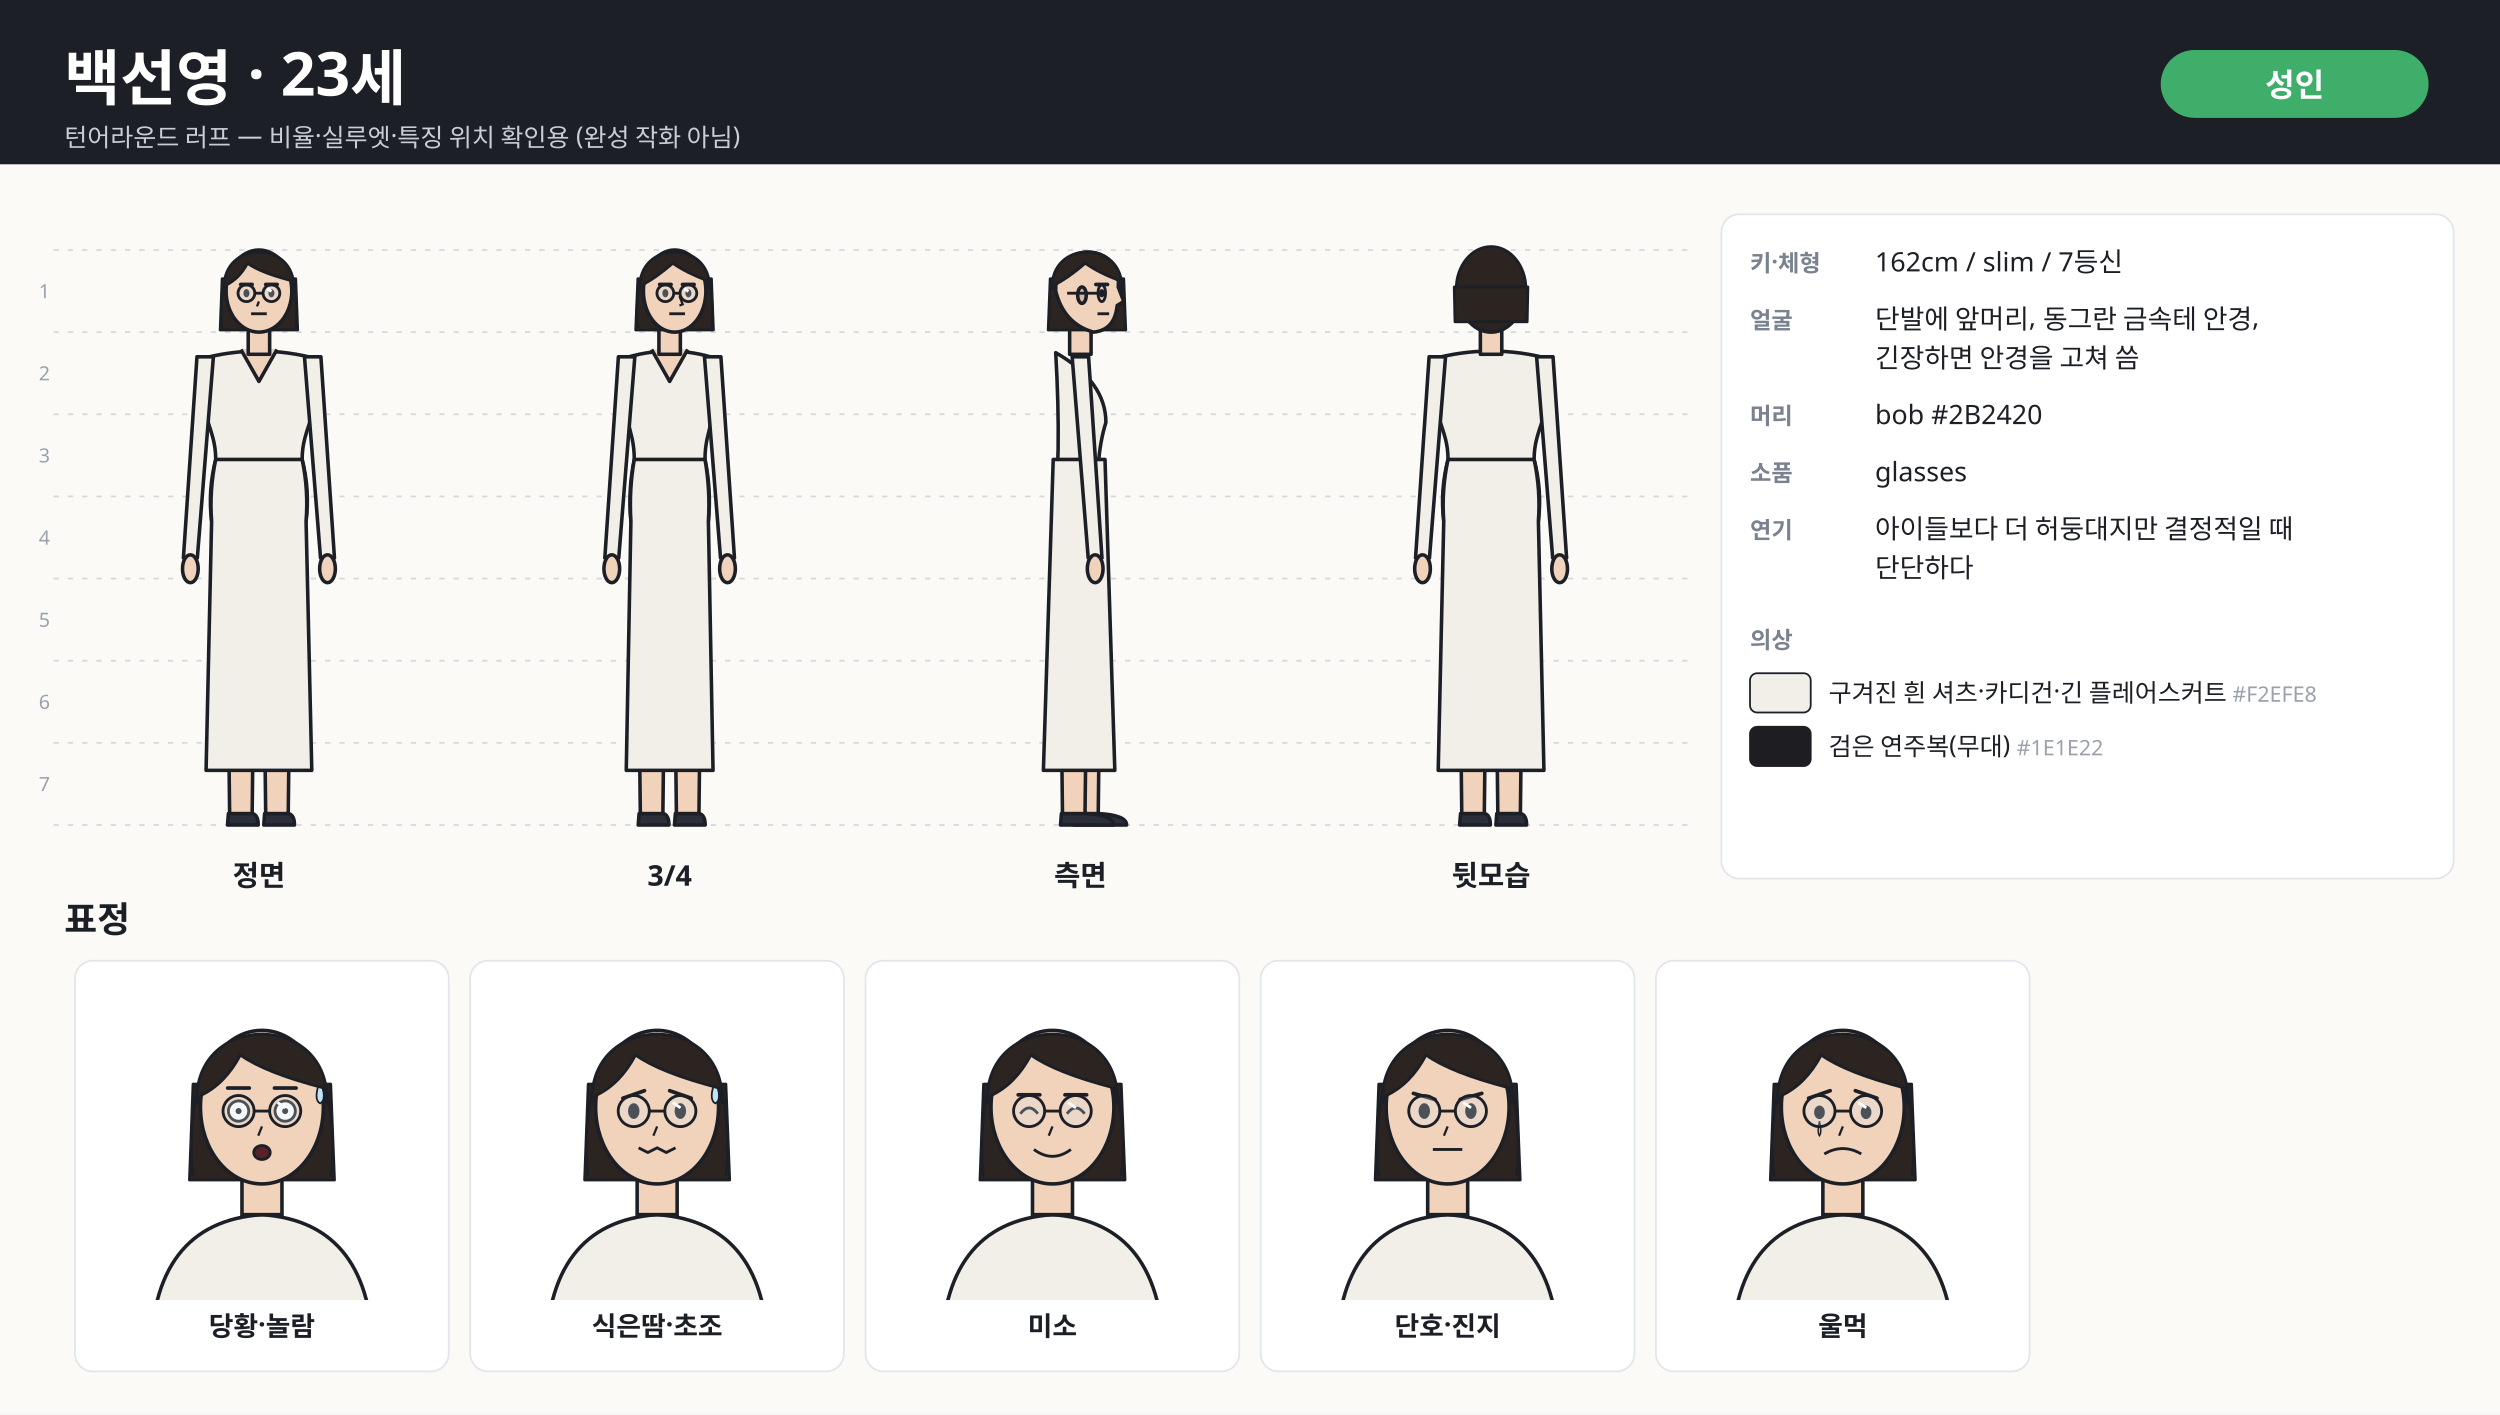
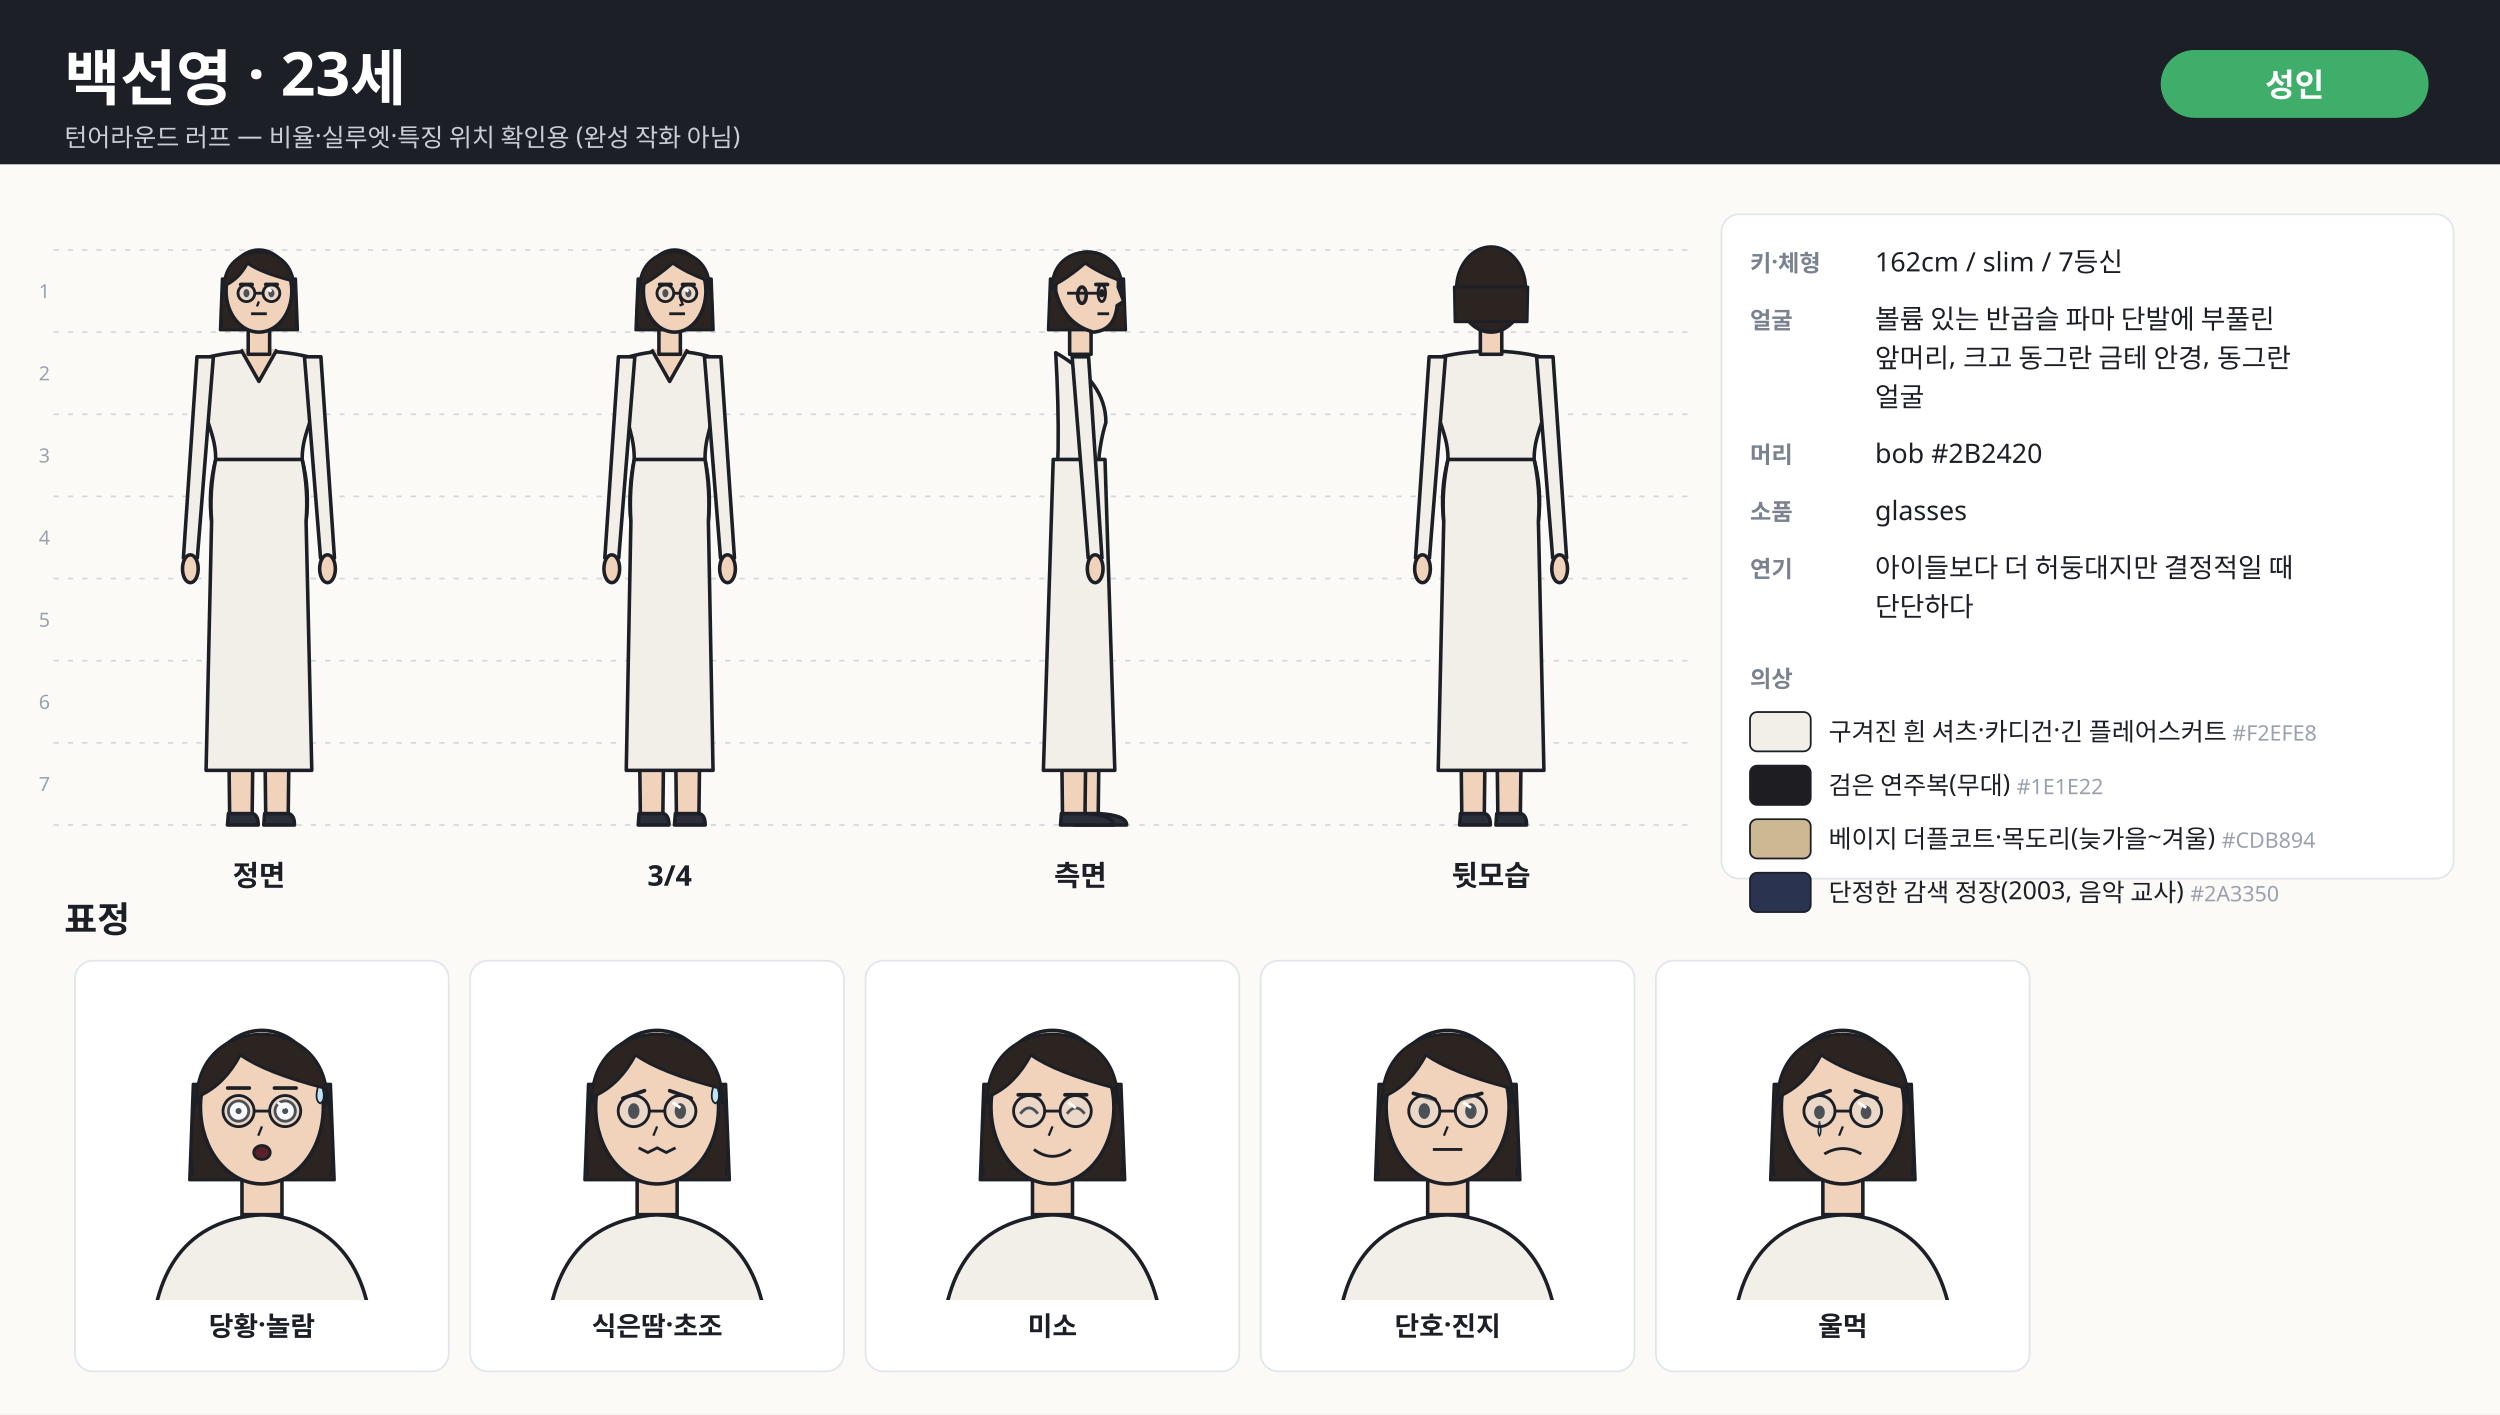
<svg xmlns="http://www.w3.org/2000/svg" viewBox="0 0 1400 792" width="1400" height="792" font-family="'Noto Sans KR','Apple SD Gothic Neo','Malgun Gothic',sans-serif">
  <rect width="1400" height="792" fill="#FBFAF7" />
  <rect x="0" y="0" width="1400" height="92" fill="#1C1F26" />
  <text x="36" y="56" font-size="34" font-weight="700" fill="#fff">백선영  ·  23세</text>
  <rect x="1210" y="28" width="150" height="38" rx="19" fill="#3FAE6A" />
  <text x="1285" y="54" font-size="18" fill="#fff" text-anchor="middle" font-weight="700">성인</text>
  <text x="36" y="82" font-size="14" fill="#C9CED6">턴어라운드 러프 — 비율·실루엣·특징 위치 확인용 (완성 작화 아님)</text>
  <line x1="30" y1="140" x2="950" y2="140" stroke="#D5D9DF" stroke-dasharray="3 5" />
  <text x="28" y="167" font-size="11" fill="#9AA1AC" text-anchor="end">1</text>
  <line x1="30" y1="186" x2="950" y2="186" stroke="#D5D9DF" stroke-dasharray="3 5" />
  <text x="28" y="213" font-size="11" fill="#9AA1AC" text-anchor="end">2</text>
  <line x1="30" y1="232" x2="950" y2="232" stroke="#D5D9DF" stroke-dasharray="3 5" />
  <text x="28" y="259" font-size="11" fill="#9AA1AC" text-anchor="end">3</text>
  <line x1="30" y1="278" x2="950" y2="278" stroke="#D5D9DF" stroke-dasharray="3 5" />
  <text x="28" y="305" font-size="11" fill="#9AA1AC" text-anchor="end">4</text>
  <line x1="30" y1="324" x2="950" y2="324" stroke="#D5D9DF" stroke-dasharray="3 5" />
  <text x="28" y="351" font-size="11" fill="#9AA1AC" text-anchor="end">5</text>
  <line x1="30" y1="370" x2="950" y2="370" stroke="#D5D9DF" stroke-dasharray="3 5" />
  <text x="28" y="397" font-size="11" fill="#9AA1AC" text-anchor="end">6</text>
  <line x1="30" y1="416" x2="950" y2="416" stroke="#D5D9DF" stroke-dasharray="3 5" />
  <text x="28" y="443" font-size="11" fill="#9AA1AC" text-anchor="end">7</text>
  <line x1="30" y1="462" x2="950" y2="462" stroke="#D5D9DF" stroke-dasharray="3 5" />
  <text x="28" y="489" font-size="11" fill="#9AA1AC" text-anchor="end" />
  <path d="M126.6,287.2 L128.6,456.5 L141.2,456.5 L143.2,287.2 Z" fill="#F1D3BB" stroke="#1C1F26" stroke-width="2" stroke-linejoin="round" />
  <path d="M127.9,455.6 L127.4,462.0 L144.6,462.0 Q144.6,456.5 141.5,455.6 Z" fill="#2B2F3A" stroke="#1C1F26" stroke-width="2" stroke-linejoin="round" />
  <path d="M146.8,287.2 L148.8,456.5 L161.4,456.5 L163.4,287.2 Z" fill="#F1D3BB" stroke="#1C1F26" stroke-width="2" stroke-linejoin="round" />
  <path d="M148.2,455.6 L147.7,462.0 L164.9,462.0 Q164.9,456.5 161.7,455.6 Z" fill="#2B2F3A" stroke="#1C1F26" stroke-width="2" stroke-linejoin="round" />
  <path d="M111.7,201.2 Q145.0,192.0 178.3,201.2 C179.0,234.3 169.2,238.9 169.2,257.3 Q173.6,274.5 171.4,291.8 L118.5,291.8 Q116.4,274.5 120.8,257.3 C120.8,238.9 111.0,234.3 111.7,201.2 Z" fill="#F2EFE8" stroke="#1C1F26" stroke-width="2" stroke-linejoin="round" />
  <path d="M134.9,195.7 L145.0,213.6 L155.1,195.7" fill="#F1D3BB" stroke="#1C1F26" stroke-width="2" stroke-linejoin="round" />
  <path d="M120.8,257.3 L169.2,257.3" stroke="#9D9B96" stroke-width="1.4" stroke-dasharray="4 3" />
  <path d="M120.8,257.3 Q117.2,274.5 118.5,291.8 L115.4,431.4 L174.6,431.4 L171.4,291.8 Q172.8,274.5 169.2,257.3 Z" fill="#F2EFE8" stroke="#1C1F26" stroke-width="2" stroke-linejoin="round" />
  <path d="M110.3,199.8 L102.7,312.5 L110.5,312.5 L119.5,199.8 Z" fill="#F2EFE8" stroke="#1C1F26" stroke-width="2" stroke-linejoin="round" />
  <ellipse cx="106.6" cy="318.5" rx="4.4" ry="7.8" fill="#F1D3BB" stroke="#1C1F26" stroke-width="2" stroke-linejoin="round" />
  <path d="M170.5,199.8 L179.5,312.5 L187.3,312.5 L179.7,199.8 Z" fill="#F2EFE8" stroke="#1C1F26" stroke-width="2" stroke-linejoin="round" />
  <ellipse cx="183.4" cy="318.5" rx="4.4" ry="7.8" fill="#F1D3BB" stroke="#1C1F26" stroke-width="2" stroke-linejoin="round" />
  <rect x="139.0" y="180.5" width="12.0" height="17.9" fill="#F1D3BB" stroke="#1C1F26" stroke-width="2" stroke-linejoin="round" />
  <path d="M124.4,156.1 L123.3,184.8 L166.7,184.8 L165.6,156.1 Z" fill="#2B2420" stroke="#1C1F26" stroke-width="1.6" stroke-linejoin="round" />
  <ellipse cx="145.0" cy="163.0" rx="18.4" ry="23.0" fill="#F1D3BB" stroke="#1C1F26" stroke-width="2" stroke-linejoin="round" />
  <ellipse cx="138.0" cy="164.2" rx="1.7" ry="2.3" fill="#1C1F26" />
  <path d="M134.8,159.3 L141.2,159.3" stroke="#1C1F26" stroke-width="2.08" stroke-linecap="round" />
  <ellipse cx="152.0" cy="164.2" rx="1.7" ry="2.3" fill="#1C1F26" />
  <path d="M148.8,159.3 L155.2,159.3" stroke="#1C1F26" stroke-width="2.08" stroke-linecap="round" />
  <path d="M145.0,168.8 l-1.1,2.8" stroke="#1C1F26" stroke-width="1.28" fill="none" />
  <path d="M140.6,175.7 L149.4,175.7" stroke="#1C1F26" stroke-width="1.6" />
  <circle cx="138.0" cy="164.2" r="4.7" fill="#DDE8F0" fill-opacity="0.25" stroke="#1C1F26" stroke-width="1.6" />
  <circle cx="152.0" cy="164.2" r="4.7" fill="#DDE8F0" fill-opacity="0.25" stroke="#1C1F26" stroke-width="1.6" />
  <path d="M142.7,164.2 L147.3,164.2" stroke="#1C1F26" stroke-width="1.6" />
  <path d="M149.7,161.6 l2.3,1.6" stroke="#fff" stroke-width="1.6" />
  <path d="M125.5,161.8 C124.4,134.2 165.6,134.2 164.5,161.8 L163.4,157.2 Q145.9,152.7 138.6,147.4 Q134.0,156.1 126.6,159.6 Z" fill="#2B2420" stroke="#1C1F26" stroke-width="1.6" stroke-linejoin="round" />
  <path d="M125.5,158.4 Q122.9,172.2 124.4,183.7" fill="none" stroke="#1C1F26" stroke-width="1.4" />
  <path d="M164.5,158.4 Q167.1,172.2 165.6,183.7" fill="none" stroke="#1C1F26" stroke-width="1.4" />
  <text x="145" y="496" font-size="16" fill="#1C1F26" text-anchor="middle" font-weight="700">정면</text>
  <path d="M356.6,287.2 L358.6,456.5 L371.2,456.5 L373.2,287.2 Z" fill="#F1D3BB" stroke="#1C1F26" stroke-width="2" stroke-linejoin="round" />
  <path d="M357.9,455.6 L357.4,462.0 L374.6,462.0 Q374.6,456.5 371.5,455.6 Z" fill="#2B2F3A" stroke="#1C1F26" stroke-width="2" stroke-linejoin="round" />
  <path d="M376.8,287.2 L378.8,456.5 L391.4,456.5 L393.4,287.2 Z" fill="#F1D3BB" stroke="#1C1F26" stroke-width="2" stroke-linejoin="round" />
  <path d="M378.2,455.6 L377.7,462.0 L394.9,462.0 Q394.9,456.5 391.7,455.6 Z" fill="#2B2F3A" stroke="#1C1F26" stroke-width="2" stroke-linejoin="round" />
  <path d="M347.7,201.2 Q375.0,192.0 402.3,201.2 C402.9,234.3 394.8,238.9 394.8,257.3 Q398.4,274.5 396.7,291.8 L353.3,291.8 Q351.6,274.5 355.2,257.3 C355.2,238.9 347.1,234.3 347.7,201.2 Z" fill="#F2EFE8" stroke="#1C1F26" stroke-width="2" stroke-linejoin="round" />
  <path d="M364.9,195.7 L375.0,213.6 L385.1,195.7" fill="#F1D3BB" stroke="#1C1F26" stroke-width="2" stroke-linejoin="round" />
  <path d="M355.2,257.3 L394.8,257.3" stroke="#9D9B96" stroke-width="1.4" stroke-dasharray="4 3" />
  <path d="M355.2,257.3 Q352.2,274.5 353.3,291.8 L350.7,431.4 L399.3,431.4 L396.7,291.8 Q397.8,274.5 394.8,257.3 Z" fill="#F2EFE8" stroke="#1C1F26" stroke-width="2" stroke-linejoin="round" />
  <path d="M346.3,199.8 L338.7,312.5 L346.5,312.5 L355.5,199.8 Z" fill="#F2EFE8" stroke="#1C1F26" stroke-width="2" stroke-linejoin="round" />
  <ellipse cx="342.6" cy="318.5" rx="4.4" ry="7.8" fill="#F1D3BB" stroke="#1C1F26" stroke-width="2" stroke-linejoin="round" />
  <path d="M394.5,199.8 L403.5,312.5 L411.3,312.5 L403.7,199.8 Z" fill="#F2EFE8" stroke="#1C1F26" stroke-width="2" stroke-linejoin="round" />
  <ellipse cx="407.4" cy="318.5" rx="4.4" ry="7.8" fill="#F1D3BB" stroke="#1C1F26" stroke-width="2" stroke-linejoin="round" />
  <rect x="369.0" y="180.5" width="12.0" height="17.9" fill="#F1D3BB" stroke="#1C1F26" stroke-width="2" stroke-linejoin="round" />
  <path d="M357.2,156.1 L356.0,184.8 L399.5,184.8 L398.4,156.1 Z" fill="#2B2420" stroke="#1C1F26" stroke-width="1.6" stroke-linejoin="round" />
  <ellipse cx="377.8" cy="163.0" rx="17.5" ry="23.0" fill="#F1D3BB" stroke="#1C1F26" stroke-width="2" stroke-linejoin="round" />
  <ellipse cx="372.6" cy="164.2" rx="1.7" ry="2.3" fill="#1C1F26" />
  <path d="M369.4,159.3 L375.8,159.3" stroke="#1C1F26" stroke-width="2.08" stroke-linecap="round" />
  <ellipse cx="385.5" cy="164.2" rx="1.7" ry="2.3" fill="#1C1F26" />
  <path d="M382.2,159.3 L388.7,159.3" stroke="#1C1F26" stroke-width="2.08" stroke-linecap="round" />
  <path d="M380.5,165.8 l1.8,4.6 l-1.8,0.7" stroke="#1C1F26" stroke-width="1.28" fill="none" />
  <path d="M374.8,175.7 L383.6,175.7" stroke="#1C1F26" stroke-width="1.6" />
  <circle cx="372.6" cy="164.2" r="4.7" fill="#DDE8F0" fill-opacity="0.25" stroke="#1C1F26" stroke-width="1.6" />
  <circle cx="385.5" cy="164.2" r="4.7" fill="#DDE8F0" fill-opacity="0.25" stroke="#1C1F26" stroke-width="1.6" />
  <path d="M377.3,164.2 L380.8,164.2" stroke="#1C1F26" stroke-width="1.6" />
  <path d="M383.2,161.6 l2.3,1.6" stroke="#fff" stroke-width="1.6" />
  <path d="M358.3,161.8 C357.2,134.2 398.4,134.2 397.3,161.8 L396.2,157.2 Q384.2,152.7 376.8,147.4 Q366.7,156.1 359.4,159.6 Z" fill="#2B2420" stroke="#1C1F26" stroke-width="1.6" stroke-linejoin="round" />
  <path d="M358.3,158.4 Q355.7,172.2 357.2,183.7" fill="none" stroke="#1C1F26" stroke-width="1.4" />
  <path d="M397.3,158.4 Q399.8,172.2 398.4,183.7" fill="none" stroke="#1C1F26" stroke-width="1.4" />
  <text x="375" y="496" font-size="16" fill="#1C1F26" text-anchor="middle" font-weight="700">3/4</text>
  <path d="M600.4,287.2 L602.4,456.5 L615.0,456.5 L617.0,287.2 Z" fill="#F1D3BB" stroke="#1C1F26" stroke-width="2" stroke-linejoin="round" />
  <path d="M601.7,455.6 L601.2,462.0 L630.9,462.0 Q630.9,456.5 615.3,455.6 Z" fill="#2B2F3A" stroke="#1C1F26" stroke-width="2" stroke-linejoin="round" />
  <path d="M593.0,287.2 L595.0,456.5 L607.6,456.5 L609.6,287.2 Z" fill="#F1D3BB" stroke="#1C1F26" stroke-width="2" stroke-linejoin="round" />
  <path d="M594.4,455.6 L593.9,462.0 L623.5,462.0 Q623.5,456.5 607.9,455.6 Z" fill="#2B2F3A" stroke="#1C1F26" stroke-width="2" stroke-linejoin="round" />
  <path d="M591.2,197.5 Q619.3,213.6 619.3,236.6 Q612.8,257.3 615.0,291.8 L589.8,291.8 Q594.6,257.3 591.2,197.5 Z" fill="#F2EFE8" stroke="#1C1F26" stroke-width="2" stroke-linejoin="round" />
  <path d="M589.8,257.3 L618.8,257.3 L624.3,431.4 L584.3,431.4 Z" fill="#F2EFE8" stroke="#1C1F26" stroke-width="2" stroke-linejoin="round" />
  <path d="M600.4,199.8 L609.4,312.5 L617.1,312.5 L609.6,199.8 Z" fill="#F2EFE8" stroke="#1C1F26" stroke-width="2" stroke-linejoin="round" />
  <ellipse cx="613.3" cy="318.5" rx="4.4" ry="7.8" fill="#F1D3BB" stroke="#1C1F26" stroke-width="2" stroke-linejoin="round" />
  <rect x="599.0" y="180.5" width="12.0" height="17.9" fill="#F1D3BB" stroke="#1C1F26" stroke-width="2" stroke-linejoin="round" />
  <path d="M588.1,156.1 L587.0,184.8 L630.4,184.8 L629.3,156.1 Z" fill="#2B2420" stroke="#1C1F26" stroke-width="1.6" stroke-linejoin="round" />
  <path d="M591.2,163.0 C590.3,133.1 628.9,135.4 626.2,160.7 L629.3,168.8 L625.6,171.1 Q624.3,184.8 612.4,186.0 Q595.8,181.4 591.2,163.0 Z" fill="#F1D3BB" stroke="#1C1F26" stroke-width="2" stroke-linejoin="round" />
  <ellipse cx="605.9" cy="165.3" rx="2.4" ry="4.6" fill="#D4B9A4" stroke="#1C1F26" stroke-width="2" stroke-linejoin="round" />
  <ellipse cx="617.0" cy="164.2" rx="1.7" ry="2.3" fill="#1C1F26" />
  <path d="M613.7,159.3 L620.2,159.3" stroke="#1C1F26" stroke-width="2.08" stroke-linecap="round" />
  <path d="M614.6,175.7 L621.1,175.7" stroke="#1C1F26" stroke-width="1.6" />
  <ellipse cx="617.0" cy="164.2" rx="2.1" ry="4.7" fill="none" stroke="#1C1F26" stroke-width="1.6" />
  <path d="M614.9,164.2 L597.6,164.2" stroke="#1C1F26" stroke-width="1.6" />
  <path d="M589.2,161.8 C588.1,134.2 629.3,134.2 628.2,161.8 L627.1,157.2 Q615.1,152.7 607.8,147.4 Q597.6,156.1 590.3,159.6 Z" fill="#2B2420" stroke="#1C1F26" stroke-width="1.6" stroke-linejoin="round" />
  <text x="605" y="496" font-size="16" fill="#1C1F26" text-anchor="middle" font-weight="700">측면</text>
  <path d="M816.6,287.2 L818.6,456.5 L831.2,456.5 L833.2,287.2 Z" fill="#F1D3BB" stroke="#1C1F26" stroke-width="2" stroke-linejoin="round" />
  <path d="M817.9,455.6 L817.4,462.0 L834.6,462.0 Q834.6,456.5 831.5,455.6 Z" fill="#2B2F3A" stroke="#1C1F26" stroke-width="2" stroke-linejoin="round" />
  <path d="M836.8,287.2 L838.8,456.5 L851.4,456.5 L853.4,287.2 Z" fill="#F1D3BB" stroke="#1C1F26" stroke-width="2" stroke-linejoin="round" />
  <path d="M838.2,455.6 L837.7,462.0 L854.9,462.0 Q854.9,456.5 851.7,455.6 Z" fill="#2B2F3A" stroke="#1C1F26" stroke-width="2" stroke-linejoin="round" />
  <path d="M801.6,201.2 Q835.0,192.0 868.4,201.2 C869.0,234.3 859.1,238.9 859.1,257.3 Q863.6,274.5 861.5,291.8 L808.5,291.8 Q806.4,274.5 810.9,257.3 C810.9,238.9 801.0,234.3 801.6,201.2 Z" fill="#F2EFE8" stroke="#1C1F26" stroke-width="2" stroke-linejoin="round" />
  <path d="M810.9,257.3 L859.1,257.3" stroke="#9D9B96" stroke-width="1.4" stroke-dasharray="4 3" />
  <path d="M810.9,257.3 Q807.2,274.5 808.5,291.8 L805.4,431.4 L864.6,431.4 L861.5,291.8 Q862.8,274.5 859.1,257.3 Z" fill="#F2EFE8" stroke="#1C1F26" stroke-width="2" stroke-linejoin="round" />
  <path d="M800.3,199.8 L792.7,312.5 L800.5,312.5 L809.5,199.8 Z" fill="#F2EFE8" stroke="#1C1F26" stroke-width="2" stroke-linejoin="round" />
  <ellipse cx="796.6" cy="318.5" rx="4.4" ry="7.8" fill="#F1D3BB" stroke="#1C1F26" stroke-width="2" stroke-linejoin="round" />
  <path d="M860.5,199.8 L869.5,312.5 L877.3,312.5 L869.7,199.8 Z" fill="#F2EFE8" stroke="#1C1F26" stroke-width="2" stroke-linejoin="round" />
  <ellipse cx="873.4" cy="318.5" rx="4.4" ry="7.8" fill="#F1D3BB" stroke="#1C1F26" stroke-width="2" stroke-linejoin="round" />
  <rect x="829.0" y="180.5" width="12.0" height="17.9" fill="#F1D3BB" stroke="#1C1F26" stroke-width="2" stroke-linejoin="round" />
  <ellipse cx="835.0" cy="163.0" rx="18.4" ry="23.0" fill="#F1D3BB" stroke="#1C1F26" stroke-width="2" stroke-linejoin="round" />
  <ellipse cx="835" cy="161.8" rx="19.5" ry="23.7" fill="#2B2420" stroke="#1C1F26" stroke-width="1.6" stroke-linejoin="round" />
  <path d="M814.4,160.7 L814.8,180.2 L855.2,180.2 L855.6,160.7 Z" fill="#2B2420" stroke="#1C1F26" stroke-width="1.6" stroke-linejoin="round" />
  <text x="835" y="496" font-size="16" fill="#1C1F26" text-anchor="middle" font-weight="700">뒷모습</text>
  <rect x="964" y="120" width="410" height="372" rx="10" fill="#fff" stroke="#E2E5EA" />
  <text x="980" y="152" font-size="13" fill="#7A8290" font-weight="700">키·체형</text>
  <text x="1050" y="152" font-size="15" fill="#1C1F26" font-weight="normal" text-anchor="start">
    <tspan x="1050" dy="0.0">162cm / slim / 7등신</tspan>
  </text>
  <text x="980" y="184" font-size="13" fill="#7A8290" font-weight="700">얼굴</text>
  <text x="1050" y="184" font-size="15" fill="#1C1F26" font-weight="normal" text-anchor="start">
-     <tspan x="1050" dy="0.0">단발에 앞머리, 동그란 금속테 안경,</tspan>
-     <tspan x="1050" dy="21.8">긴장하면 안경을 고쳐 씀</tspan>
-   </text>
-   <text x="980" y="237.5" font-size="13" fill="#7A8290" font-weight="700">머리</text>
-   <text x="1050" y="237.5" font-size="15" fill="#1C1F26" font-weight="normal" text-anchor="start">
+     <tspan x="1050" dy="0.0">볼륨 있는 반곱슬 파마 단발에 부풀린</tspan>
+     <tspan x="1050" dy="21.8">앞머리, 크고 동그란 금테 안경, 동그란</tspan>
+     <tspan x="1050" dy="21.8">얼굴</tspan>
+   </text>
+   <text x="980" y="259.25" font-size="13" fill="#7A8290" font-weight="700">머리</text>
+   <text x="1050" y="259.25" font-size="15" fill="#1C1F26" font-weight="normal" text-anchor="start">
    <tspan x="1050" dy="0.0">bob #2B2420</tspan>
  </text>
-   <text x="980" y="269.5" font-size="13" fill="#7A8290" font-weight="700">소품</text>
-   <text x="1050" y="269.5" font-size="15" fill="#1C1F26" font-weight="normal" text-anchor="start">
+   <text x="980" y="291.25" font-size="13" fill="#7A8290" font-weight="700">소품</text>
+   <text x="1050" y="291.25" font-size="15" fill="#1C1F26" font-weight="normal" text-anchor="start">
    <tspan x="1050" dy="0.0">glasses</tspan>
  </text>
-   <text x="980" y="301.5" font-size="13" fill="#7A8290" font-weight="700">연기</text>
-   <text x="1050" y="301.5" font-size="15" fill="#1C1F26" font-weight="normal" text-anchor="start">
+   <text x="980" y="323.25" font-size="13" fill="#7A8290" font-weight="700">연기</text>
+   <text x="1050" y="323.25" font-size="15" fill="#1C1F26" font-weight="normal" text-anchor="start">
    <tspan x="1050" dy="0.0">아이들보다 더 허둥대지만 결정적일 때</tspan>
    <tspan x="1050" dy="21.8">단단하다</tspan>
  </text>
-   <text x="980" y="363.0" font-size="13" fill="#7A8290" font-weight="700">의상</text>
-   <rect x="980" y="377.0" width="34" height="22" rx="4" fill="#F2EFE8" stroke="#1C1F26" stroke-width="1" />
-   <text x="1024" y="393.0" font-size="14" fill="#1C1F26">구겨진 흰 셔츠·카디건·긴 플레어스커트 <tspan fill="#9AA1AC" font-size="12">#F2EFE8</tspan>
-   </text>
-   <rect x="980" y="407.0" width="34" height="22" rx="4" fill="#1E1E22" stroke="#1C1F26" stroke-width="1" />
-   <text x="1024" y="423.0" font-size="14" fill="#1C1F26">검은 연주복(무대) <tspan fill="#9AA1AC" font-size="12">#1E1E22</tspan>
+   <text x="980" y="384.75" font-size="13" fill="#7A8290" font-weight="700">의상</text>
+   <rect x="980" y="398.75" width="34" height="22" rx="4" fill="#F2EFE8" stroke="#1C1F26" stroke-width="1" />
+   <text x="1024" y="414.75" font-size="14" fill="#1C1F26">구겨진 흰 셔츠·카디건·긴 플레어스커트 <tspan fill="#9AA1AC" font-size="12">#F2EFE8</tspan>
+   </text>
+   <rect x="980" y="428.75" width="34" height="22" rx="4" fill="#1E1E22" stroke="#1C1F26" stroke-width="1" />
+   <text x="1024" y="444.75" font-size="14" fill="#1C1F26">검은 연주복(무대) <tspan fill="#9AA1AC" font-size="12">#1E1E22</tspan>
+   </text>
+   <rect x="980" y="458.75" width="34" height="22" rx="4" fill="#CDB894" stroke="#1C1F26" stroke-width="1" />
+   <text x="1024" y="474.75" font-size="14" fill="#1C1F26">베이지 더플코트·목도리(늦가을~겨울) <tspan fill="#9AA1AC" font-size="12">#CDB894</tspan>
+   </text>
+   <rect x="980" y="488.75" width="34" height="22" rx="4" fill="#2A3350" stroke="#1C1F26" stroke-width="1" />
+   <text x="1024" y="504.75" font-size="14" fill="#1C1F26">단정한 감색 정장(2003, 음악 교사) <tspan fill="#9AA1AC" font-size="12">#2A3350</tspan>
  </text>
  <text x="36" y="522" font-size="20" font-weight="700" fill="#1C1F26">표정</text>
  <rect x="42.0" y="538" width="209.3" height="230" rx="10" fill="#fff" stroke="#E2E5EA" />
  <svg x="42.0" y="538" width="209.3" height="190" overflow="hidden">
    <path d="M42.3,223.9 Q42.3,146.5 104.7,142.2 Q167.0,146.5 167.0,223.9 Z" fill="#F2EFE8" stroke="#1C1F26" stroke-width="2" />
    <rect x="93.5" y="112.1" width="22.4" height="30.1" fill="#F1D3BB" stroke="#1C1F26" stroke-width="2" />
    <path d="M66.1,69.1 L64.1,122.8 L145.3,122.8 L143.2,69.1 Z" fill="#2B2420" stroke="#1C1F26" stroke-width="1.6" stroke-linejoin="round" />
    <ellipse cx="104.667" cy="82" rx="34.4" ry="43.0" fill="#F1D3BB" stroke="#1C1F26" stroke-width="2" />
    <circle cx="91.6" cy="84.2" r="5.7" fill="#fff" stroke="#1C1F26" stroke-width="1.6" />
    <circle cx="91.6" cy="84.2" r="1.7" fill="#1C1F26" />
    <path d="M85.5,71.3 L97.6,71.3" stroke="#1C1F26" stroke-width="2.08" stroke-linecap="round" />
    <circle cx="117.7" cy="84.2" r="5.7" fill="#fff" stroke="#1C1F26" stroke-width="1.6" />
    <circle cx="117.7" cy="84.2" r="1.7" fill="#1C1F26" />
    <path d="M111.7,71.3 L123.8,71.3" stroke="#1C1F26" stroke-width="2.08" stroke-linecap="round" />
    <path d="M104.7,92.8 l-2.1,5.2" stroke="#1C1F26" stroke-width="1.28" fill="none" />
    <ellipse cx="104.7" cy="107.4" rx="4.6" ry="3.9" fill="#5A2228" stroke="#1C1F26" stroke-width="1.6" />
    <path d="M137.3,67.0 q-4.1,10.8 0,12.9 q4.1,-2.1 0,-12.9" fill="#BFE3F7" stroke="#1C1F26" stroke-width="1" />
    <circle cx="91.6" cy="84.2" r="8.7" fill="#DDE8F0" fill-opacity="0.25" stroke="#1C1F26" stroke-width="1.6" />
    <circle cx="117.7" cy="84.2" r="8.7" fill="#DDE8F0" fill-opacity="0.25" stroke="#1C1F26" stroke-width="1.6" />
    <path d="M100.3,84.2 L109.0,84.2" stroke="#1C1F26" stroke-width="1.6" />
    <path d="M113.4,79.4 l4.4,3.0" stroke="#fff" stroke-width="1.6" />
    <path d="M68.2,79.8 C66.1,28.2 143.2,28.2 141.1,79.8 L139.1,71.2 Q106.4,62.7 92.6,52.8 Q84.0,69.1 70.3,75.5 Z" fill="#2B2420" stroke="#1C1F26" stroke-width="1.6" stroke-linejoin="round" />
    <path d="M68.2,73.4 Q63.4,99.2 66.1,120.7" fill="none" stroke="#1C1F26" stroke-width="1.4" />
    <path d="M141.1,73.4 Q145.9,99.2 143.2,120.7" fill="none" stroke="#1C1F26" stroke-width="1.4" />
  </svg>
  <text x="146.667" y="748.0" font-size="15" fill="#1C1F26" font-weight="700" text-anchor="middle">
    <tspan x="146.667" dy="0.0">당황·놀람</tspan>
  </text>
  <rect x="263.3" y="538" width="209.3" height="230" rx="10" fill="#fff" stroke="#E2E5EA" />
  <svg x="263.3" y="538" width="209.3" height="190" overflow="hidden">
    <path d="M42.3,223.9 Q42.3,146.5 104.7,142.2 Q167.0,146.5 167.0,223.9 Z" fill="#F2EFE8" stroke="#1C1F26" stroke-width="2" />
    <rect x="93.5" y="112.1" width="22.4" height="30.1" fill="#F1D3BB" stroke="#1C1F26" stroke-width="2" />
    <path d="M66.1,69.1 L64.1,122.8 L145.3,122.8 L143.2,69.1 Z" fill="#2B2420" stroke="#1C1F26" stroke-width="1.6" stroke-linejoin="round" />
    <ellipse cx="104.667" cy="82" rx="34.4" ry="43.0" fill="#F1D3BB" stroke="#1C1F26" stroke-width="2" />
    <ellipse cx="91.6" cy="84.2" rx="3.2" ry="4.4" fill="#1C1F26" />
    <path d="M85.5,77.0 L97.6,72.8" stroke="#1C1F26" stroke-width="2.08" stroke-linecap="round" />
    <ellipse cx="117.7" cy="84.2" rx="3.2" ry="4.4" fill="#1C1F26" />
    <path d="M111.7,72.8 L123.8,77.0" stroke="#1C1F26" stroke-width="2.08" stroke-linecap="round" />
    <path d="M104.7,92.8 l-2.1,5.2" stroke="#1C1F26" stroke-width="1.28" fill="none" />
    <polyline points="94.3,104.8 99.5,107.4 104.7,104.8 109.8,107.4 115.0,104.8" fill="none" stroke="#1C1F26" stroke-width="1.6" />
    <path d="M137.3,67.0 q-4.1,10.8 0,12.9 q4.1,-2.1 0,-12.9" fill="#BFE3F7" stroke="#1C1F26" stroke-width="1" />
    <circle cx="91.6" cy="84.2" r="8.7" fill="#DDE8F0" fill-opacity="0.25" stroke="#1C1F26" stroke-width="1.6" />
    <circle cx="117.7" cy="84.2" r="8.7" fill="#DDE8F0" fill-opacity="0.25" stroke="#1C1F26" stroke-width="1.6" />
    <path d="M100.3,84.2 L109.0,84.2" stroke="#1C1F26" stroke-width="1.6" />
    <path d="M113.4,79.4 l4.4,3.0" stroke="#fff" stroke-width="1.6" />
    <path d="M68.2,79.8 C66.1,28.2 143.2,28.2 141.1,79.8 L139.1,71.2 Q106.4,62.7 92.6,52.8 Q84.0,69.1 70.3,75.5 Z" fill="#2B2420" stroke="#1C1F26" stroke-width="1.6" stroke-linejoin="round" />
    <path d="M68.2,73.4 Q63.4,99.2 66.1,120.7" fill="none" stroke="#1C1F26" stroke-width="1.4" />
    <path d="M141.1,73.4 Q145.9,99.2 143.2,120.7" fill="none" stroke="#1C1F26" stroke-width="1.4" />
  </svg>
  <text x="368" y="748.0" font-size="15" fill="#1C1F26" font-weight="700" text-anchor="middle">
    <tspan x="368" dy="0.0">식은땀·초조</tspan>
  </text>
  <rect x="484.7" y="538" width="209.3" height="230" rx="10" fill="#fff" stroke="#E2E5EA" />
  <svg x="484.7" y="538" width="209.3" height="190" overflow="hidden">
    <path d="M42.3,223.9 Q42.3,146.5 104.7,142.2 Q167.0,146.5 167.0,223.9 Z" fill="#F2EFE8" stroke="#1C1F26" stroke-width="2" />
    <rect x="93.5" y="112.1" width="22.4" height="30.1" fill="#F1D3BB" stroke="#1C1F26" stroke-width="2" />
    <path d="M66.1,69.1 L64.1,122.8 L145.3,122.8 L143.2,69.1 Z" fill="#2B2420" stroke="#1C1F26" stroke-width="1.6" stroke-linejoin="round" />
    <ellipse cx="104.667" cy="82" rx="34.4" ry="43.0" fill="#F1D3BB" stroke="#1C1F26" stroke-width="2" />
    <path d="M86.7,85.7 Q91.6,79.2 96.5,85.7" fill="none" stroke="#1C1F26" stroke-width="1.6" />
    <path d="M85.5,75.1 L97.6,75.1" stroke="#1C1F26" stroke-width="2.08" stroke-linecap="round" />
    <path d="M112.8,85.7 Q117.7,79.2 122.7,85.7" fill="none" stroke="#1C1F26" stroke-width="1.6" />
    <path d="M111.7,75.1 L123.8,75.1" stroke="#1C1F26" stroke-width="2.08" stroke-linecap="round" />
    <path d="M104.7,92.8 l-2.1,5.2" stroke="#1C1F26" stroke-width="1.28" fill="none" />
    <path d="M94.3,105.7 Q104.7,113.4 115.0,105.7" fill="none" stroke="#1C1F26" stroke-width="1.6" />
    <circle cx="91.6" cy="84.2" r="8.7" fill="#DDE8F0" fill-opacity="0.25" stroke="#1C1F26" stroke-width="1.6" />
    <circle cx="117.7" cy="84.2" r="8.7" fill="#DDE8F0" fill-opacity="0.25" stroke="#1C1F26" stroke-width="1.6" />
    <path d="M100.3,84.2 L109.0,84.2" stroke="#1C1F26" stroke-width="1.6" />
    <path d="M113.4,79.4 l4.4,3.0" stroke="#fff" stroke-width="1.6" />
    <path d="M68.2,79.8 C66.1,28.2 143.2,28.2 141.1,79.8 L139.1,71.2 Q106.4,62.7 92.6,52.8 Q84.0,69.1 70.3,75.5 Z" fill="#2B2420" stroke="#1C1F26" stroke-width="1.6" stroke-linejoin="round" />
    <path d="M68.2,73.4 Q63.4,99.2 66.1,120.7" fill="none" stroke="#1C1F26" stroke-width="1.4" />
    <path d="M141.1,73.4 Q145.9,99.2 143.2,120.7" fill="none" stroke="#1C1F26" stroke-width="1.4" />
  </svg>
  <text x="589.333" y="748.0" font-size="15" fill="#1C1F26" font-weight="700" text-anchor="middle">
    <tspan x="589.333" dy="0.0">미소</tspan>
  </text>
  <rect x="706.0" y="538" width="209.3" height="230" rx="10" fill="#fff" stroke="#E2E5EA" />
  <svg x="706.0" y="538" width="209.3" height="190" overflow="hidden">
    <path d="M42.3,223.9 Q42.3,146.5 104.7,142.2 Q167.0,146.5 167.0,223.9 Z" fill="#F2EFE8" stroke="#1C1F26" stroke-width="2" />
    <rect x="93.5" y="112.1" width="22.4" height="30.1" fill="#F1D3BB" stroke="#1C1F26" stroke-width="2" />
    <path d="M66.1,69.1 L64.1,122.8 L145.3,122.8 L143.2,69.1 Z" fill="#2B2420" stroke="#1C1F26" stroke-width="1.6" stroke-linejoin="round" />
    <ellipse cx="104.667" cy="82" rx="34.4" ry="43.0" fill="#F1D3BB" stroke="#1C1F26" stroke-width="2" />
    <ellipse cx="91.6" cy="84.2" rx="3.2" ry="4.4" fill="#1C1F26" />
    <path d="M85.5,74.3 L97.6,77.7" stroke="#1C1F26" stroke-width="2.08" stroke-linecap="round" />
    <ellipse cx="117.7" cy="84.2" rx="3.2" ry="4.4" fill="#1C1F26" />
    <path d="M111.7,77.7 L123.8,74.3" stroke="#1C1F26" stroke-width="2.08" stroke-linecap="round" />
    <path d="M104.7,92.8 l-2.1,5.2" stroke="#1C1F26" stroke-width="1.28" fill="none" />
    <path d="M96.4,105.7 L112.9,105.7" stroke="#1C1F26" stroke-width="1.6" />
    <circle cx="91.6" cy="84.2" r="8.7" fill="#DDE8F0" fill-opacity="0.25" stroke="#1C1F26" stroke-width="1.6" />
    <circle cx="117.7" cy="84.2" r="8.7" fill="#DDE8F0" fill-opacity="0.25" stroke="#1C1F26" stroke-width="1.6" />
    <path d="M100.3,84.2 L109.0,84.2" stroke="#1C1F26" stroke-width="1.6" />
    <path d="M113.4,79.4 l4.4,3.0" stroke="#fff" stroke-width="1.6" />
    <path d="M68.2,79.8 C66.1,28.2 143.2,28.2 141.1,79.8 L139.1,71.2 Q106.4,62.7 92.6,52.8 Q84.0,69.1 70.3,75.5 Z" fill="#2B2420" stroke="#1C1F26" stroke-width="1.6" stroke-linejoin="round" />
    <path d="M68.2,73.4 Q63.4,99.2 66.1,120.7" fill="none" stroke="#1C1F26" stroke-width="1.4" />
    <path d="M141.1,73.4 Q145.9,99.2 143.2,120.7" fill="none" stroke="#1C1F26" stroke-width="1.4" />
  </svg>
  <text x="810.667" y="748.0" font-size="15" fill="#1C1F26" font-weight="700" text-anchor="middle">
    <tspan x="810.667" dy="0.0">단호·진지</tspan>
  </text>
  <rect x="927.3" y="538" width="209.3" height="230" rx="10" fill="#fff" stroke="#E2E5EA" />
  <svg x="927.3" y="538" width="209.3" height="190" overflow="hidden">
    <path d="M42.3,223.9 Q42.3,146.5 104.7,142.2 Q167.0,146.5 167.0,223.9 Z" fill="#F2EFE8" stroke="#1C1F26" stroke-width="2" />
    <rect x="93.5" y="112.1" width="22.4" height="30.1" fill="#F1D3BB" stroke="#1C1F26" stroke-width="2" />
    <path d="M66.1,69.1 L64.1,122.8 L145.3,122.8 L143.2,69.1 Z" fill="#2B2420" stroke="#1C1F26" stroke-width="1.6" stroke-linejoin="round" />
    <ellipse cx="104.667" cy="82" rx="34.4" ry="43.0" fill="#F1D3BB" stroke="#1C1F26" stroke-width="2" />
    <ellipse cx="91.6" cy="84.9" rx="3.0" ry="3.8" fill="#1C1F26" />
    <path d="M91.6,89.8 q-1.5,6.1 0,8.3 q1.5,-2.3 0,-8.3" fill="#8EC8F0" stroke="#1C1F26" stroke-width="0.8" />
    <path d="M85.5,77.0 L97.6,72.8" stroke="#1C1F26" stroke-width="2.08" stroke-linecap="round" />
    <ellipse cx="117.7" cy="84.9" rx="3.0" ry="3.8" fill="#1C1F26" />
    <path d="M111.7,72.8 L123.8,77.0" stroke="#1C1F26" stroke-width="2.08" stroke-linecap="round" />
    <path d="M104.7,92.8 l-2.1,5.2" stroke="#1C1F26" stroke-width="1.28" fill="none" />
    <path d="M94.3,108.2 Q104.7,102.2 115.0,108.2" fill="none" stroke="#1C1F26" stroke-width="1.6" />
    <circle cx="91.6" cy="84.2" r="8.7" fill="#DDE8F0" fill-opacity="0.25" stroke="#1C1F26" stroke-width="1.6" />
    <circle cx="117.7" cy="84.2" r="8.7" fill="#DDE8F0" fill-opacity="0.25" stroke="#1C1F26" stroke-width="1.6" />
    <path d="M100.3,84.2 L109.0,84.2" stroke="#1C1F26" stroke-width="1.6" />
    <path d="M113.4,79.4 l4.4,3.0" stroke="#fff" stroke-width="1.6" />
    <path d="M68.2,79.8 C66.1,28.2 143.2,28.2 141.1,79.8 L139.1,71.2 Q106.4,62.7 92.6,52.8 Q84.0,69.1 70.3,75.5 Z" fill="#2B2420" stroke="#1C1F26" stroke-width="1.6" stroke-linejoin="round" />
    <path d="M68.2,73.4 Q63.4,99.2 66.1,120.7" fill="none" stroke="#1C1F26" stroke-width="1.4" />
    <path d="M141.1,73.4 Q145.9,99.2 143.2,120.7" fill="none" stroke="#1C1F26" stroke-width="1.4" />
  </svg>
  <text x="1032.0" y="748.0" font-size="15" fill="#1C1F26" font-weight="700" text-anchor="middle">
    <tspan x="1032.0" dy="0.0">울먹</tspan>
  </text>
</svg>
